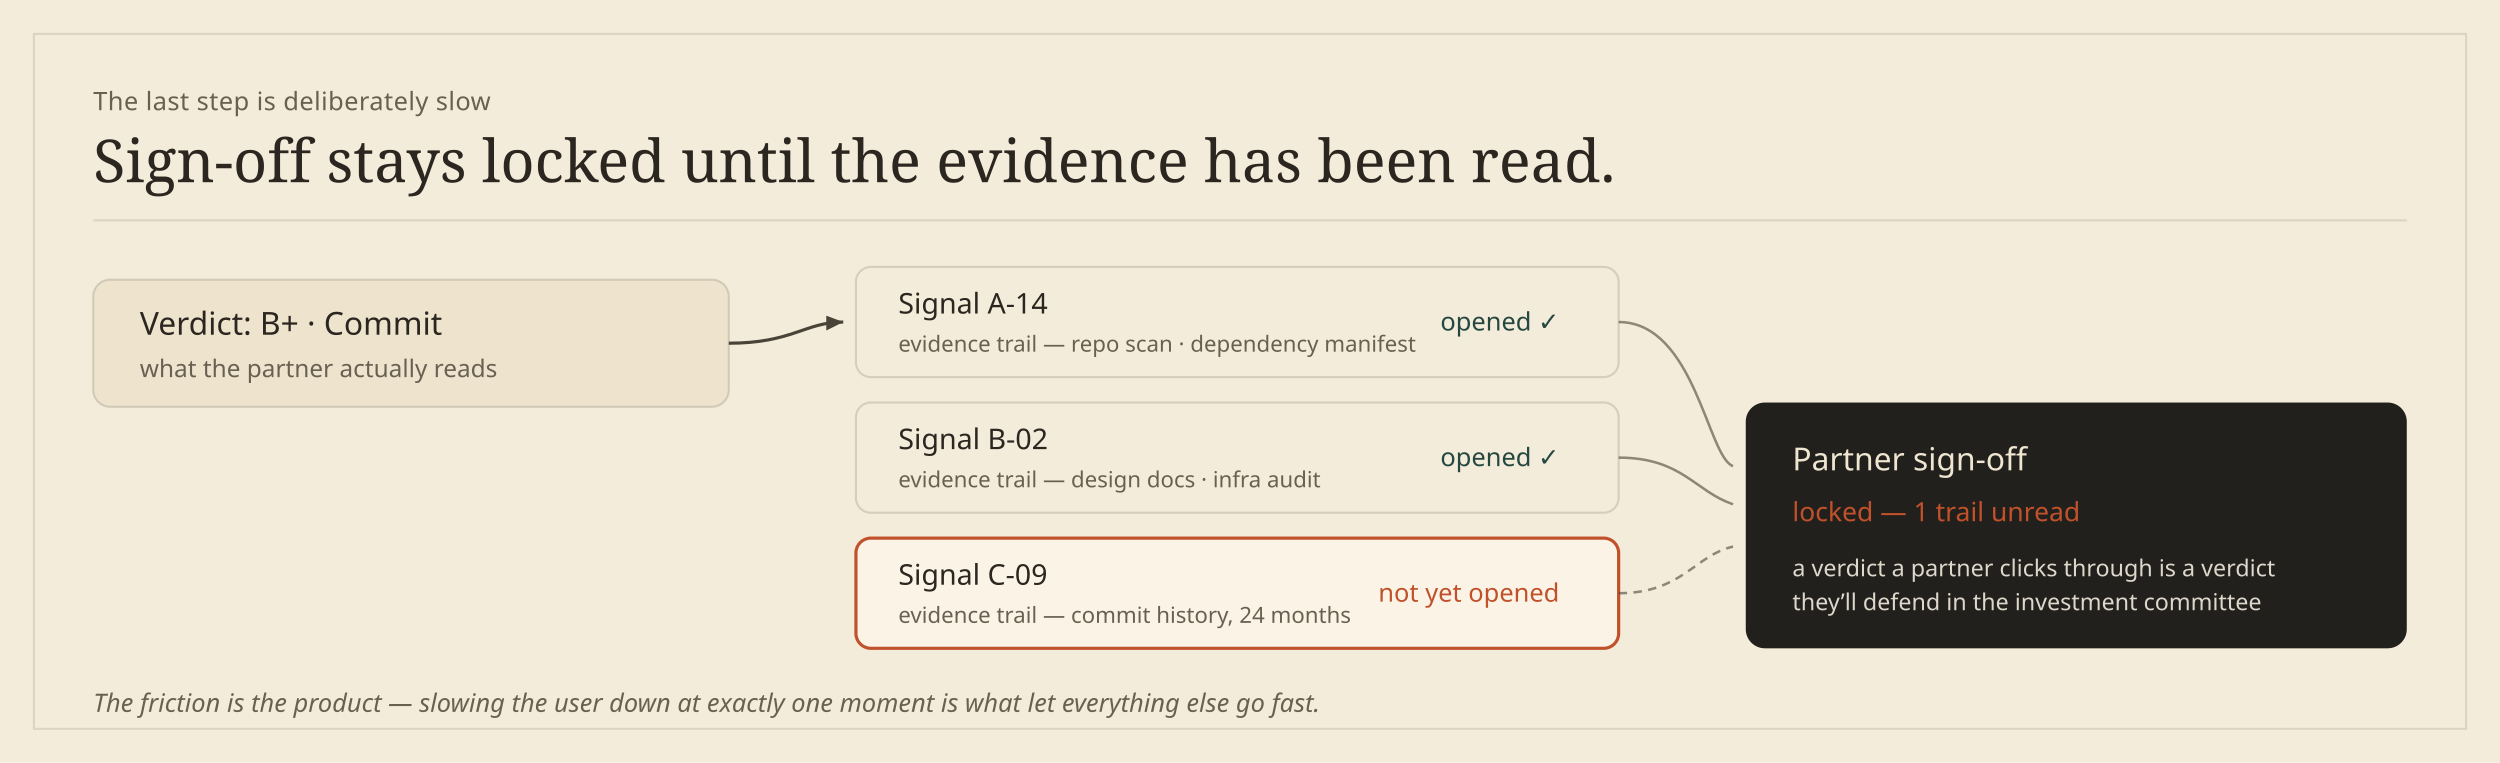
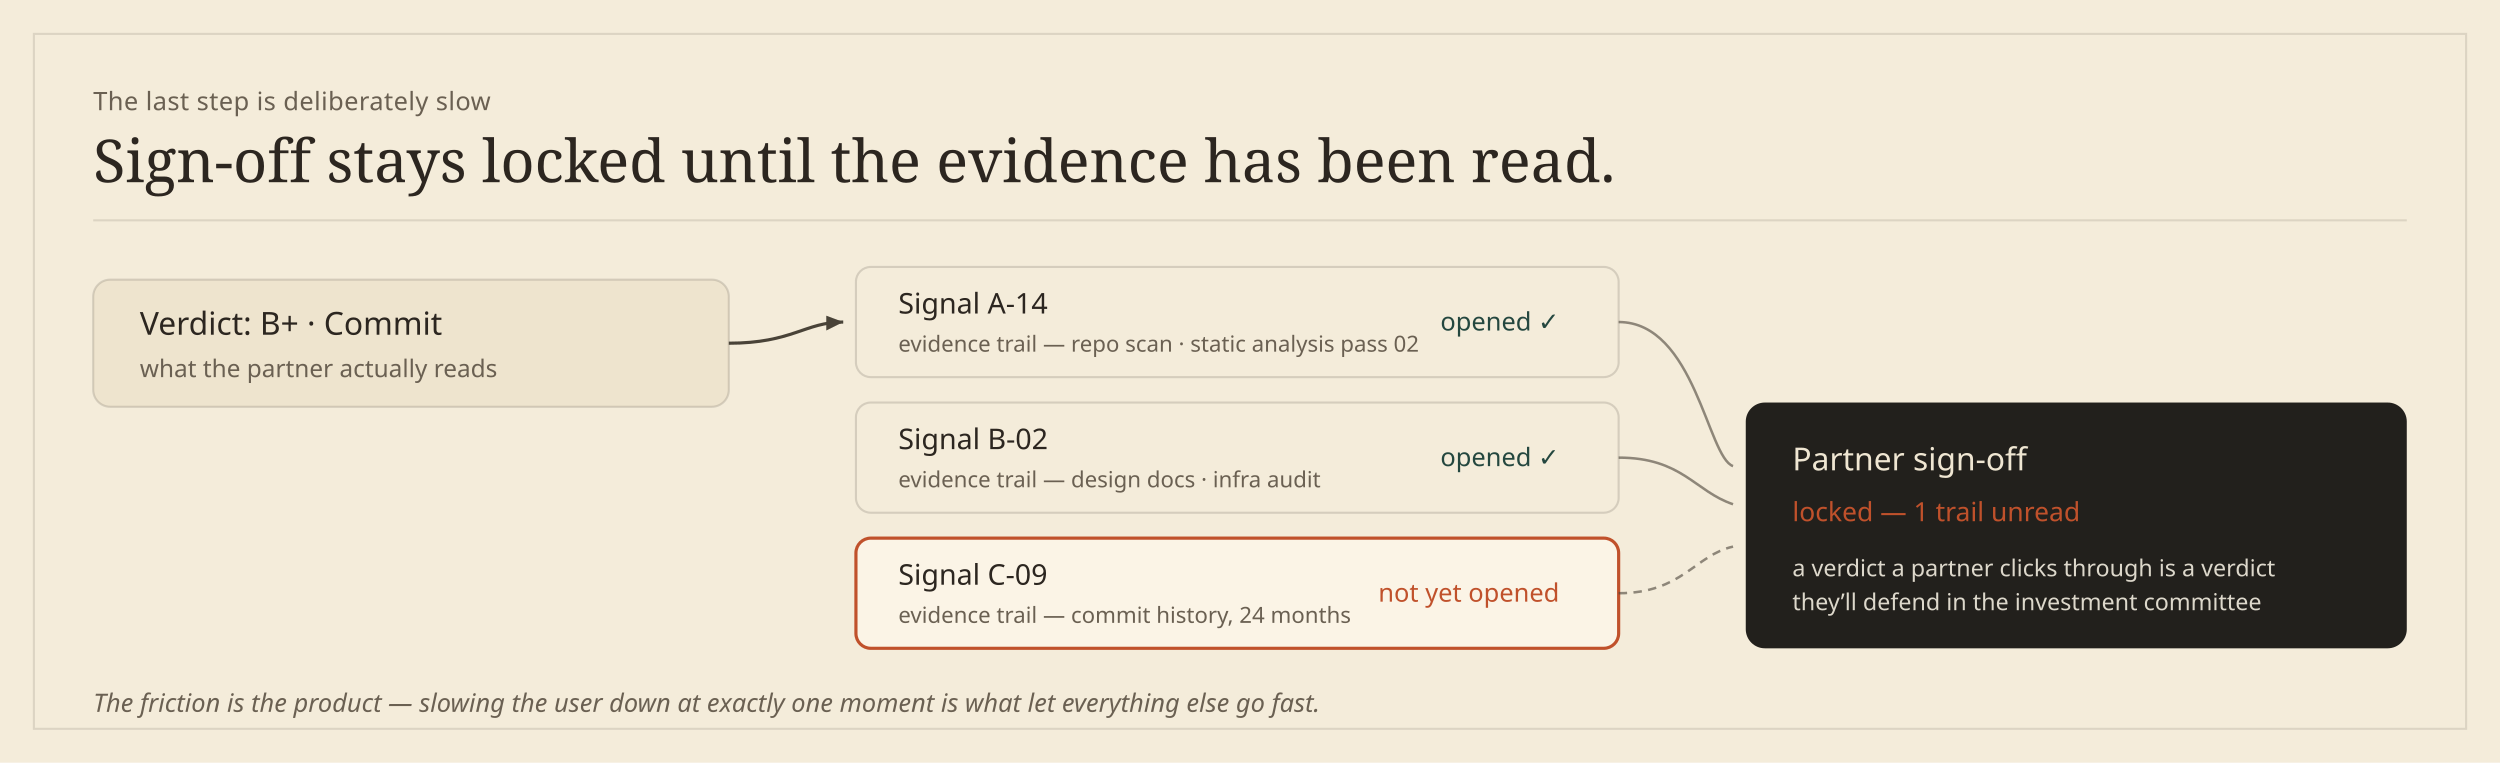
<svg xmlns="http://www.w3.org/2000/svg" viewBox="0 0 1180 360" role="img" aria-label="Diagram: a partner verdict sits above three signals — A-14, B-02, C-09 — each with an evidence trail that must be opened; the sign-off control stays locked until all three trails have been read, because a verdict a partner clicks through is a verdict they will defend.">
  <rect width="1180" height="360" fill="#F4ECDA" />
  <rect x="16" y="16" width="1148" height="328" fill="none" stroke="rgba(44,38,32,0.12)" />
  <style>
    .hd7{font-family:Georgia,serif;fill:#2C2620}
    .lb7{font-family:'IBM Plex Sans',sans-serif;fill:#6A6052}
    .ik7{font-family:'IBM Plex Sans',sans-serif;fill:#2C2620}
    .em7{font-family:'IBM Plex Sans',sans-serif;fill:#C0512B}
    .ok7{font-family:'IBM Plex Sans',sans-serif;fill:#24473F}
  </style>
  <text x="44" y="52" class="lb7" font-size="12" letter-spacing="0.2">The last step is deliberately slow</text>
  <text x="44" y="86" class="hd7" font-size="28">Sign-off stays locked until the evidence has been read.</text>
  <line x1="44" y1="104" x2="1136" y2="104" stroke="rgba(44,38,32,0.12)" />
  <rect x="44" y="132" width="300" height="60" rx="8" fill="#EEE4CE" stroke="rgba(44,38,32,.16)" />
  <text x="66" y="158" class="ik7" font-size="15">Verdict: B+ · Commit</text>
  <text x="66" y="178" class="lb7" font-size="11.5">what the partner actually reads</text>
  <g>
    <rect x="404" y="126" width="360" height="52" rx="7" fill="#F4ECDA" stroke="rgba(44,38,32,.16)" />
    <text x="424" y="148" class="ik7" font-size="13.5">Signal A-14</text>
-     <text x="424" y="166" class="lb7" font-size="10.5">evidence trail — repo scan · dependency manifest</text>
+     <text x="424" y="166" class="lb7" font-size="10.5">evidence trail — repo scan · static analysis pass 02</text>
    <text x="736" y="156" class="ok7" font-size="12" text-anchor="end">opened ✓</text>
    <rect x="404" y="190" width="360" height="52" rx="7" fill="#F4ECDA" stroke="rgba(44,38,32,.16)" />
    <text x="424" y="212" class="ik7" font-size="13.5">Signal B-02</text>
    <text x="424" y="230" class="lb7" font-size="10.5">evidence trail — design docs · infra audit</text>
    <text x="736" y="220" class="ok7" font-size="12" text-anchor="end">opened ✓</text>
    <rect x="404" y="254" width="360" height="52" rx="7" fill="#FBF4E6" stroke="#C0512B" stroke-width="1.5" />
    <text x="424" y="276" class="ik7" font-size="13.5">Signal C-09</text>
    <text x="424" y="294" class="lb7" font-size="10.5">evidence trail — commit history, 24 months</text>
    <text x="736" y="284" class="em7" font-size="12" text-anchor="end">not yet opened</text>
  </g>
  <path d="M 344 162 C 374 162 380 152 398 152" stroke="#494338" stroke-width="1.5" fill="none" />
  <path d="M 398 152 l -8 -3 v 7 z" fill="#494338" />
  <rect x="824" y="190" width="312" height="116" rx="9" fill="#22201C" />
  <text x="846" y="222" fill="#EFE6D2" font-family="'IBM Plex Sans',sans-serif" font-size="15">Partner sign-off</text>
  <text x="846" y="246" fill="#C0512B" font-family="'IBM Plex Sans',sans-serif" font-size="12.5">locked — 1 trail unread</text>
  <text x="846" y="272" fill="#DDD8CB" font-family="'IBM Plex Sans',sans-serif" font-size="11">a verdict a partner clicks through is a verdict</text>
  <text x="846" y="288" fill="#DDD8CB" font-family="'IBM Plex Sans',sans-serif" font-size="11">they’ll defend in the investment committee</text>
  <g stroke="#494338" stroke-width="1.2" fill="none" opacity=".6">
    <path d="M 764 152 C 800 152 806 216 818 220" />
    <path d="M 764 216 C 794 216 800 232 818 238" />
    <path d="M 764 280 C 794 280 800 262 818 258" stroke-dasharray="4 3" />
  </g>
  <text x="44" y="336" class="lb7" font-size="12" font-style="italic">The friction is the product — slowing the user down at exactly one moment is what let everything else go fast.</text>
</svg>
